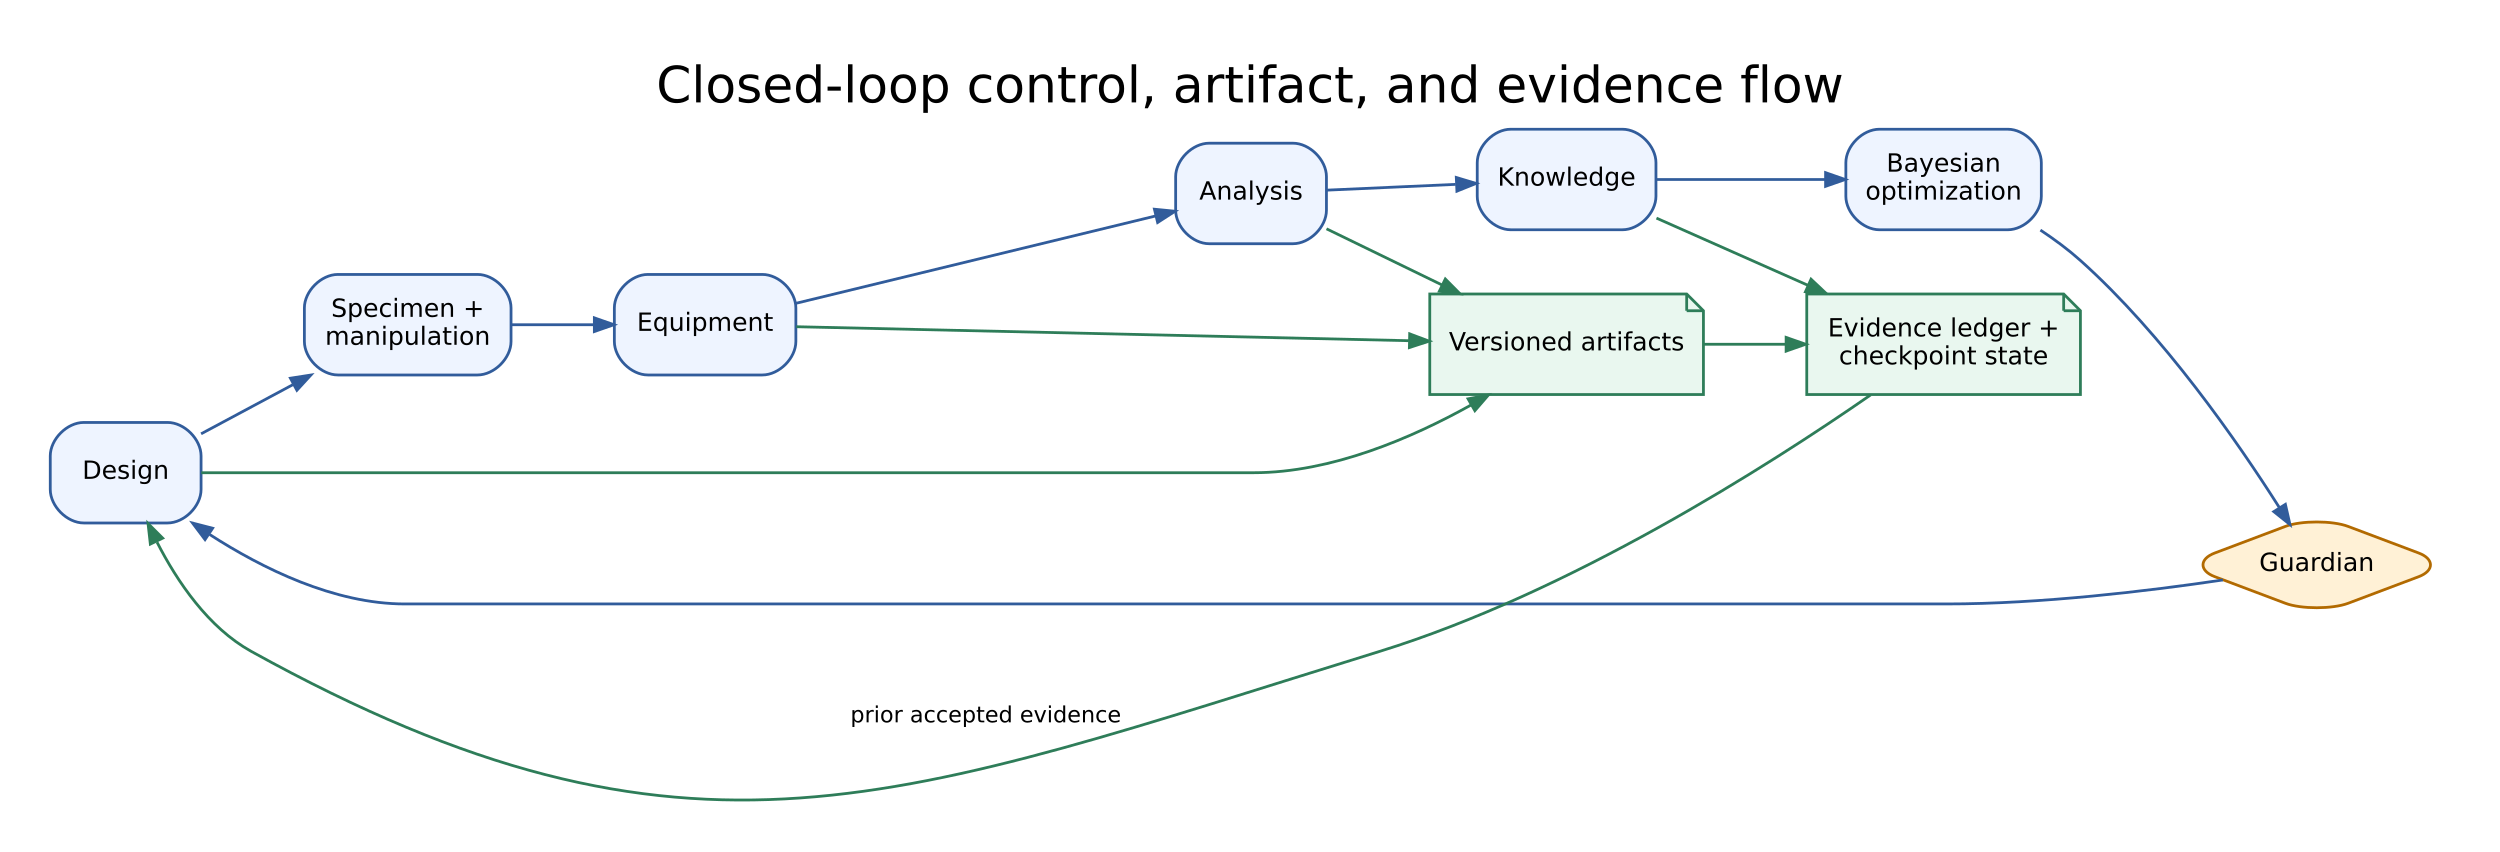
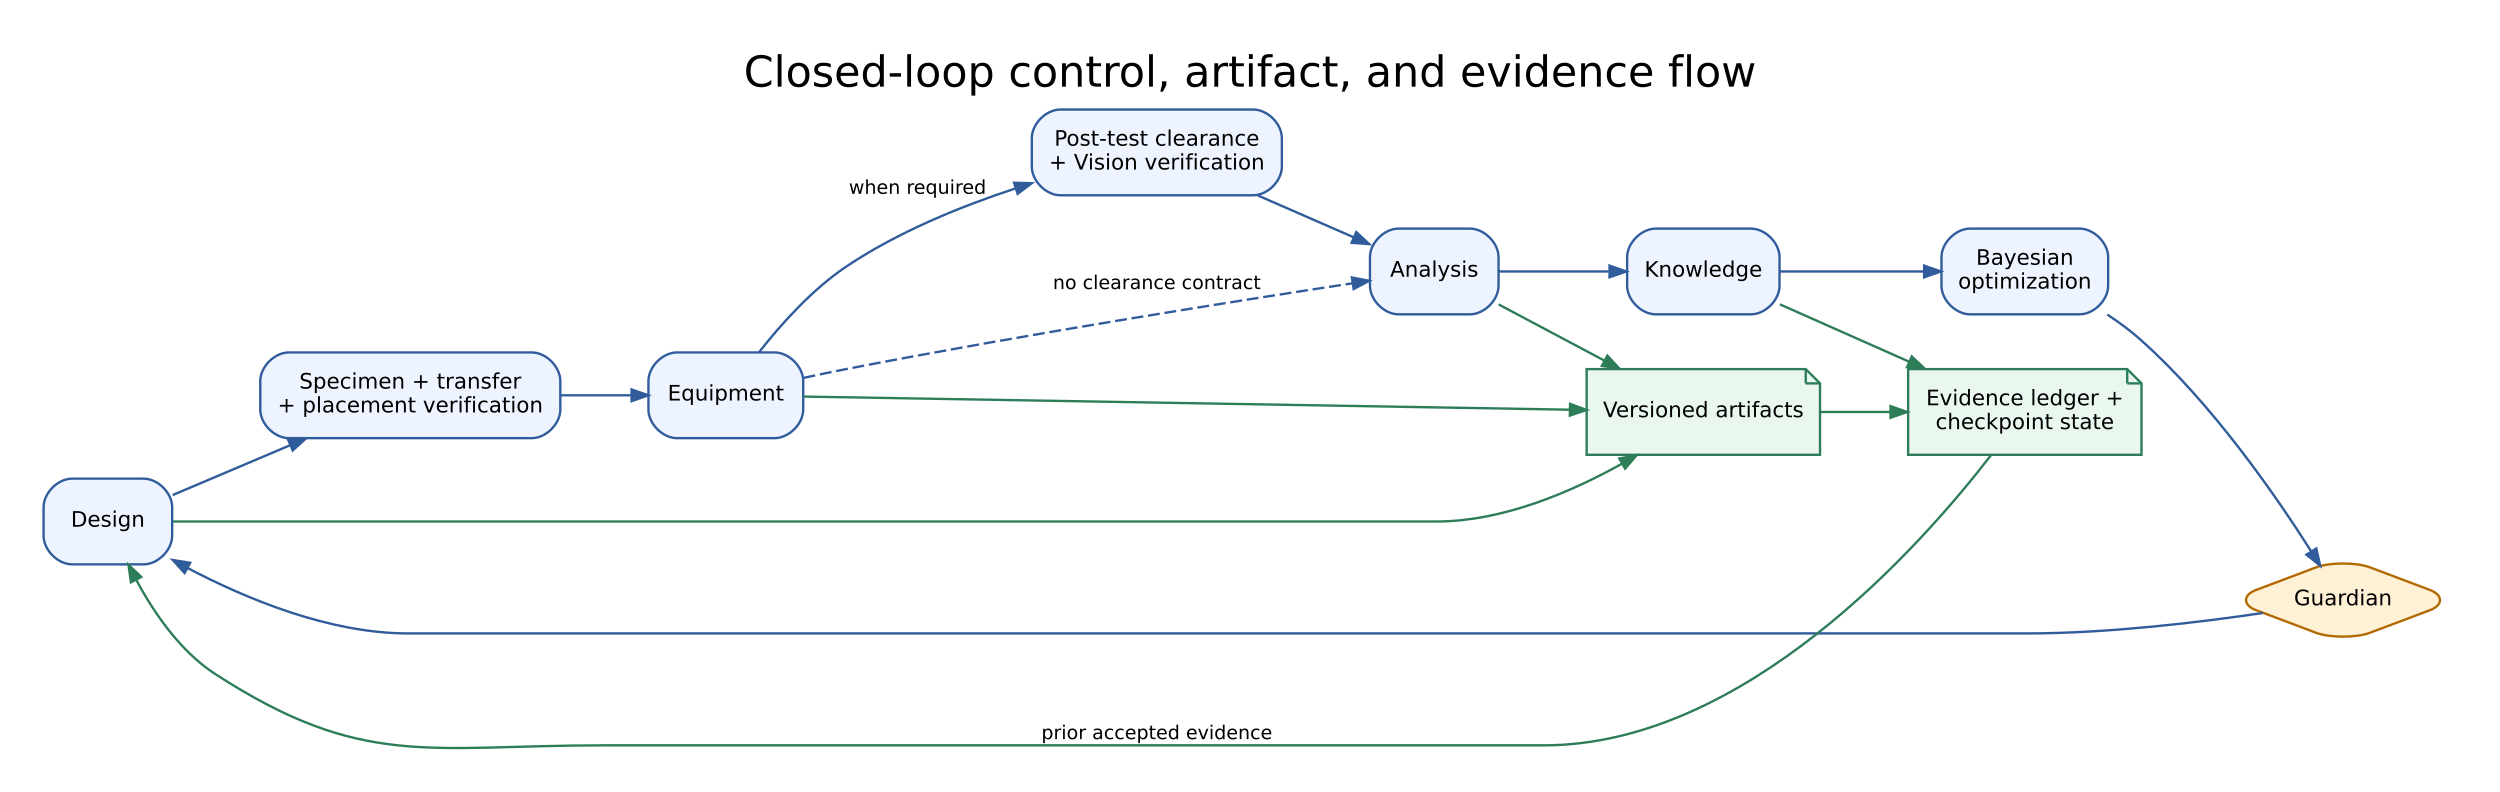
- <svg xmlns="http://www.w3.org/2000/svg" width="895pt" height="305pt" viewBox="0.00 0.00 895.25 304.53">
-   <g id="graph0" class="graph" transform="scale(1 1) rotate(0) translate(18 286.53)">
-     <text text-anchor="middle" x="429.62" y="-250.13" font-family="DejaVu Sans" font-size="18.00">Closed-loop control, artifact, and evidence flow</text>
+ <svg xmlns="http://www.w3.org/2000/svg" width="1049pt" height="332pt" viewBox="0.00 0.00 1049.25 332.27">
+   <g id="graph0" class="graph" transform="scale(1 1) rotate(0) translate(18 314.27)">
+     <text text-anchor="middle" x="506.62" y="-277.87" font-family="DejaVu Sans" font-size="18.00">Closed-loop control, artifact, and evidence flow</text>
    <g id="node1" class="node">
-       <path fill="#eef4ff" stroke="#315c9b" d="M42,-135.53C42,-135.53 12,-135.53 12,-135.53 6,-135.53 0,-129.53 0,-123.53 0,-123.53 0,-111.53 0,-111.53 0,-105.53 6,-99.53 12,-99.53 12,-99.53 42,-99.53 42,-99.53 48,-99.53 54,-105.53 54,-111.53 54,-111.53 54,-123.53 54,-123.53 54,-129.53 48,-135.53 42,-135.53" />
-       <text text-anchor="middle" x="27" y="-115.33" font-family="DejaVu Sans" font-size="9.00">Design</text>
+       <path fill="#eef4ff" stroke="#315c9b" d="M42,-113.27C42,-113.27 12,-113.27 12,-113.27 6,-113.27 0,-107.27 0,-101.27 0,-101.27 0,-89.27 0,-89.27 0,-83.27 6,-77.27 12,-77.27 12,-77.27 42,-77.27 42,-77.27 48,-77.27 54,-83.27 54,-89.27 54,-89.27 54,-101.27 54,-101.27 54,-107.27 48,-113.27 42,-113.27" />
+       <text text-anchor="middle" x="27" y="-93.07" font-family="DejaVu Sans" font-size="9.00">Design</text>
    </g>
    <g id="node2" class="node">
-       <path fill="#eef4ff" stroke="#315c9b" d="M153,-188.53C153,-188.53 103,-188.53 103,-188.53 97,-188.53 91,-182.53 91,-176.53 91,-176.53 91,-164.53 91,-164.53 91,-158.53 97,-152.53 103,-152.53 103,-152.53 153,-152.53 153,-152.53 159,-152.53 165,-158.53 165,-164.53 165,-164.53 165,-176.53 165,-176.53 165,-182.53 159,-188.53 153,-188.53" />
-       <text text-anchor="middle" x="128" y="-173.33" font-family="DejaVu Sans" font-size="9.00">Specimen +</text>
-       <text text-anchor="middle" x="128" y="-163.33" font-family="DejaVu Sans" font-size="9.00">manipulation</text>
+       <path fill="#eef4ff" stroke="#315c9b" d="M205,-166.27C205,-166.27 103,-166.27 103,-166.27 97,-166.27 91,-160.27 91,-154.27 91,-154.27 91,-142.27 91,-142.27 91,-136.27 97,-130.27 103,-130.27 103,-130.27 205,-130.27 205,-130.27 211,-130.27 217,-136.27 217,-142.27 217,-142.27 217,-154.27 217,-154.27 217,-160.27 211,-166.27 205,-166.27" />
+       <text text-anchor="middle" x="154" y="-151.07" font-family="DejaVu Sans" font-size="9.00">Specimen + transfer</text>
+       <text text-anchor="middle" x="154" y="-141.07" font-family="DejaVu Sans" font-size="9.00">+ placement verification</text>
    </g>
    <g id="edge1" class="edge">
-       <path fill="none" stroke="#315c9b" d="M54.01,-131.46C64.07,-136.84 75.81,-143.13 86.9,-149.07" />
-       <polygon fill="#315c9b" stroke="#315c9b" points="86,-151.37 93.33,-152.51 88.32,-147.05 86,-151.37" />
+       <path fill="none" stroke="#315c9b" d="M54.2,-106.38C68.49,-112.44 86.64,-120.14 103.48,-127.28" />
+       <polygon fill="#315c9b" stroke="#315c9b" points="102.7,-129.61 110.1,-130.09 104.62,-125.1 102.7,-129.61" />
+     </g>
+     <g id="node9" class="node">
+       <polygon fill="#e9f7ef" stroke="#2e7d59" points="740,-159.27 648,-159.27 648,-123.27 746,-123.27 746,-153.27 740,-159.27" />
+       <polyline fill="none" stroke="#2e7d59" points="740,-159.27 740,-153.27 " />
+       <polyline fill="none" stroke="#2e7d59" points="746,-153.27 740,-153.27 " />
+       <text text-anchor="middle" x="697" y="-139.07" font-family="DejaVu Sans" font-size="9.00">Versioned artifacts</text>
+     </g>
+     <g id="edge10" class="edge">
+       <path fill="none" stroke="#2e7d59" d="M54.34,-95.27C79.63,-95.27 118.93,-95.27 153,-95.27 153,-95.27 153,-95.27 585,-95.27 612.72,-95.27 641.57,-107.67 662.91,-119.59" />
+       <polygon fill="#2e7d59" stroke="#2e7d59" points="661.71,-121.73 669,-123.09 664.15,-117.48 661.71,-121.73" />
+     </g>
+     <g id="node3" class="node">
+       <path fill="#eef4ff" stroke="#315c9b" d="M307,-166.27C307,-166.27 266,-166.27 266,-166.27 260,-166.27 254,-160.27 254,-154.27 254,-154.27 254,-142.27 254,-142.27 254,-136.27 260,-130.27 266,-130.27 266,-130.27 307,-130.27 307,-130.27 313,-130.27 319,-136.27 319,-142.27 319,-142.27 319,-154.27 319,-154.27 319,-160.27 313,-166.27 307,-166.27" />
+       <text text-anchor="middle" x="286.5" y="-146.07" font-family="DejaVu Sans" font-size="9.00">Equipment</text>
+     </g>
+     <g id="edge2" class="edge">
+       <path fill="none" stroke="#315c9b" d="M217.19,-148.27C227.24,-148.27 237.39,-148.27 246.67,-148.27" />
+       <polygon fill="#315c9b" stroke="#315c9b" points="246.92,-150.72 253.92,-148.27 246.92,-145.82 246.92,-150.72" />
+     </g>
+     <g id="node4" class="node">
+       <path fill="#eef4ff" stroke="#315c9b" d="M508,-268.27C508,-268.27 427,-268.27 427,-268.27 421,-268.27 415,-262.27 415,-256.27 415,-256.27 415,-244.27 415,-244.27 415,-238.27 421,-232.27 427,-232.27 427,-232.27 508,-232.27 508,-232.27 514,-232.27 520,-238.27 520,-244.27 520,-244.27 520,-256.27 520,-256.27 520,-262.27 514,-268.27 508,-268.27" />
+       <text text-anchor="middle" x="467.5" y="-253.07" font-family="DejaVu Sans" font-size="9.00">Post-test clearance</text>
+       <text text-anchor="middle" x="467.5" y="-243.07" font-family="DejaVu Sans" font-size="9.00">+ Vision verification</text>
+     </g>
+     <g id="edge3" class="edge">
+       <path fill="none" stroke="#315c9b" d="M300.47,-166.38C309.57,-177.99 322.65,-192.62 337,-202.27 358.46,-216.7 384.82,-227.49 408.15,-235.15" />
+       <polygon fill="#315c9b" stroke="#315c9b" points="407.55,-237.53 414.96,-237.33 409.04,-232.86 407.55,-237.53" />
+       <text text-anchor="middle" x="367" y="-232.87" font-family="DejaVu Sans" font-size="8.00">when required</text>
+     </g>
+     <g id="node5" class="node">
+       <path fill="#eef4ff" stroke="#315c9b" d="M599,-218.27C599,-218.27 569,-218.27 569,-218.27 563,-218.27 557,-212.27 557,-206.27 557,-206.27 557,-194.27 557,-194.27 557,-188.27 563,-182.27 569,-182.27 569,-182.27 599,-182.27 599,-182.27 605,-182.27 611,-188.27 611,-194.27 611,-194.27 611,-206.27 611,-206.27 611,-212.27 605,-218.27 599,-218.27" />
+       <text text-anchor="middle" x="584" y="-198.07" font-family="DejaVu Sans" font-size="9.00">Analysis</text>
+     </g>
+     <g id="edge5" class="edge">
+       <path fill="none" stroke="#315c9b" stroke-dasharray="5,2" d="M319.14,-155.57C325.06,-156.86 331.21,-158.15 337,-159.27 412.8,-174 502.38,-188.11 549.75,-195.31" />
+       <polygon fill="#315c9b" stroke="#315c9b" points="549.42,-197.74 556.7,-196.36 550.15,-192.89 549.42,-197.74" />
+       <text text-anchor="middle" x="467.5" y="-192.87" font-family="DejaVu Sans" font-size="8.00">no clearance contract</text>
+     </g>
+     <g id="edge11" class="edge">
+       <path fill="none" stroke="#2e7d59" d="M319.21,-147.73C388.5,-146.54 554.11,-143.71 640.86,-142.22" />
+       <polygon fill="#2e7d59" stroke="#2e7d59" points="641.03,-144.67 647.99,-142.1 640.94,-139.77 641.03,-144.67" />
+     </g>
+     <g id="edge4" class="edge">
+       <path fill="none" stroke="#315c9b" d="M509.84,-232.22C523.02,-226.46 537.44,-220.17 549.96,-214.7" />
+       <polygon fill="#315c9b" stroke="#315c9b" points="551.26,-216.81 556.7,-211.76 549.3,-212.32 551.26,-216.81" />
+     </g>
+     <g id="node6" class="node">
+       <path fill="#eef4ff" stroke="#315c9b" d="M717,-218.27C717,-218.27 677,-218.27 677,-218.27 671,-218.27 665,-212.27 665,-206.27 665,-206.27 665,-194.27 665,-194.27 665,-188.27 671,-182.27 677,-182.27 677,-182.27 717,-182.27 717,-182.27 723,-182.27 729,-188.27 729,-194.27 729,-194.27 729,-206.27 729,-206.27 729,-212.27 723,-218.27 717,-218.27" />
+       <text text-anchor="middle" x="697" y="-198.07" font-family="DejaVu Sans" font-size="9.00">Knowledge</text>
+     </g>
+     <g id="edge6" class="edge">
+       <path fill="none" stroke="#315c9b" d="M611.02,-200.27C624.79,-200.27 641.97,-200.27 657.27,-200.27" />
+       <polygon fill="#315c9b" stroke="#315c9b" points="657.6,-202.72 664.6,-200.27 657.6,-197.82 657.6,-202.72" />
+     </g>
+     <g id="edge12" class="edge">
+       <path fill="none" stroke="#2e7d59" d="M611.02,-186.44C624.26,-179.41 640.64,-170.7 655.48,-162.81" />
+       <polygon fill="#2e7d59" stroke="#2e7d59" points="656.7,-164.94 661.73,-159.49 654.4,-160.61 656.7,-164.94" />
+     </g>
+     <g id="node7" class="node">
+       <path fill="#eef4ff" stroke="#315c9b" d="M855,-218.27C855,-218.27 809,-218.27 809,-218.27 803,-218.27 797,-212.27 797,-206.27 797,-206.27 797,-194.27 797,-194.27 797,-188.27 803,-182.27 809,-182.27 809,-182.27 855,-182.27 855,-182.27 861,-182.27 867,-188.27 867,-194.27 867,-194.27 867,-206.27 867,-206.27 867,-212.27 861,-218.27 855,-218.27" />
+       <text text-anchor="middle" x="832" y="-203.07" font-family="DejaVu Sans" font-size="9.00">Bayesian</text>
+       <text text-anchor="middle" x="832" y="-193.07" font-family="DejaVu Sans" font-size="9.00">optimization</text>
+     </g>
+     <g id="edge7" class="edge">
+       <path fill="none" stroke="#315c9b" d="M729.18,-200.27C747.24,-200.27 770.18,-200.27 789.72,-200.27" />
+       <polygon fill="#315c9b" stroke="#315c9b" points="789.74,-202.72 796.74,-200.27 789.74,-197.82 789.74,-202.72" />
+     </g>
+     <g id="node10" class="node">
+       <polygon fill="#e9f7ef" stroke="#2e7d59" points="875,-159.27 783,-159.27 783,-123.27 881,-123.27 881,-153.27 875,-159.27" />
+       <polyline fill="none" stroke="#2e7d59" points="875,-159.27 875,-153.27 " />
+       <polyline fill="none" stroke="#2e7d59" points="881,-153.27 875,-153.27 " />
+       <text text-anchor="middle" x="832" y="-144.07" font-family="DejaVu Sans" font-size="9.00">Evidence ledger +</text>
+       <text text-anchor="middle" x="832" y="-134.07" font-family="DejaVu Sans" font-size="9.00">checkpoint state</text>
+     </g>
+     <g id="edge14" class="edge">
+       <path fill="none" stroke="#2e7d59" d="M729.18,-186.44C745.32,-179.28 765.37,-170.39 783.39,-162.39" />
+       <polygon fill="#2e7d59" stroke="#2e7d59" points="784.53,-164.57 789.93,-159.49 782.54,-160.09 784.53,-164.57" />
    </g>
    <g id="node8" class="node">
-       <polygon fill="#e9f7ef" stroke="#2e7d59" points="586,-181.53 494,-181.53 494,-145.53 592,-145.53 592,-175.53 586,-181.53" />
-       <polyline fill="none" stroke="#2e7d59" points="586,-181.53 586,-175.53 " />
-       <polyline fill="none" stroke="#2e7d59" points="592,-175.53 586,-175.53 " />
-       <text text-anchor="middle" x="543" y="-161.33" font-family="DejaVu Sans" font-size="9.00">Versioned artifacts</text>
+       <path fill="#fff1d6" stroke="#b26a00" d="M954.39,-76.04C954.39,-76.04 929.1,-66.51 929.1,-66.51 923.49,-64.39 923.49,-60.16 929.1,-58.04 929.1,-58.04 954.39,-48.51 954.39,-48.51 960.01,-46.39 971.24,-46.39 976.85,-48.51 976.85,-48.51 1002.14,-58.04 1002.14,-58.04 1007.76,-60.16 1007.76,-64.39 1002.14,-66.51 1002.14,-66.51 976.85,-76.04 976.85,-76.04 971.24,-78.16 960.01,-78.16 954.39,-76.04" />
+       <text text-anchor="middle" x="965.62" y="-60.07" font-family="DejaVu Sans" font-size="9.00">Guardian</text>
    </g>
    <g id="edge8" class="edge">
-       <path fill="none" stroke="#2e7d59" d="M54.06,-117.53C74.02,-117.53 102.25,-117.53 127,-117.53 127,-117.53 127,-117.53 431,-117.53 458.72,-117.53 487.57,-129.93 508.91,-141.85" />
-       <polygon fill="#2e7d59" stroke="#2e7d59" points="507.71,-143.99 515,-145.35 510.15,-139.74 507.71,-143.99" />
-     </g>
-     <g id="node3" class="node">
-       <path fill="#eef4ff" stroke="#315c9b" d="M255,-188.53C255,-188.53 214,-188.53 214,-188.53 208,-188.53 202,-182.53 202,-176.53 202,-176.53 202,-164.53 202,-164.53 202,-158.53 208,-152.53 214,-152.53 214,-152.53 255,-152.53 255,-152.53 261,-152.53 267,-158.53 267,-164.53 267,-164.53 267,-176.53 267,-176.53 267,-182.53 261,-188.53 255,-188.53" />
-       <text text-anchor="middle" x="234.5" y="-168.33" font-family="DejaVu Sans" font-size="9.00">Equipment</text>
-     </g>
-     <g id="edge2" class="edge">
-       <path fill="none" stroke="#315c9b" d="M165.26,-170.53C174.74,-170.53 185.01,-170.53 194.63,-170.53" />
-       <polygon fill="#315c9b" stroke="#315c9b" points="194.84,-172.98 201.84,-170.53 194.84,-168.08 194.84,-172.98" />
-     </g>
-     <g id="node4" class="node">
-       <path fill="#eef4ff" stroke="#315c9b" d="M445,-235.53C445,-235.53 415,-235.53 415,-235.53 409,-235.53 403,-229.53 403,-223.53 403,-223.53 403,-211.53 403,-211.53 403,-205.53 409,-199.53 415,-199.53 415,-199.53 445,-199.53 445,-199.53 451,-199.53 457,-205.53 457,-211.53 457,-211.53 457,-223.53 457,-223.53 457,-229.53 451,-235.53 445,-235.53" />
-       <text text-anchor="middle" x="430" y="-215.33" font-family="DejaVu Sans" font-size="9.00">Analysis</text>
-     </g>
-     <g id="edge3" class="edge">
-       <path fill="none" stroke="#315c9b" d="M267.02,-178.19C302.46,-186.8 359.76,-200.72 395.85,-209.48" />
-       <polygon fill="#315c9b" stroke="#315c9b" points="395.4,-211.89 402.78,-211.16 396.55,-207.13 395.4,-211.89" />
+       <path fill="none" stroke="#315c9b" d="M866.67,-182.16C871.7,-178.83 876.65,-175.17 881,-171.27 910.73,-144.67 937.31,-106.3 952.17,-82.89" />
+       <polygon fill="#315c9b" stroke="#315c9b" points="954.4,-83.94 956.04,-76.71 950.25,-81.34 954.4,-83.94" />
    </g>
    <g id="edge9" class="edge">
-       <path fill="none" stroke="#2e7d59" d="M267.15,-169.81C318.91,-168.63 422.35,-166.27 486.52,-164.8" />
-       <polygon fill="#2e7d59" stroke="#2e7d59" points="486.81,-167.25 493.76,-164.64 486.7,-162.35 486.81,-167.25" />
-     </g>
-     <g id="node5" class="node">
-       <path fill="#eef4ff" stroke="#315c9b" d="M563,-240.53C563,-240.53 523,-240.53 523,-240.53 517,-240.53 511,-234.53 511,-228.53 511,-228.53 511,-216.53 511,-216.53 511,-210.53 517,-204.53 523,-204.53 523,-204.53 563,-204.53 563,-204.53 569,-204.53 575,-210.53 575,-216.53 575,-216.53 575,-228.53 575,-228.53 575,-234.53 569,-240.53 563,-240.53" />
-       <text text-anchor="middle" x="543" y="-220.33" font-family="DejaVu Sans" font-size="9.00">Knowledge</text>
-     </g>
-     <g id="edge4" class="edge">
-       <path fill="none" stroke="#315c9b" d="M457.02,-218.71C470.79,-219.33 487.97,-220.1 503.27,-220.79" />
-       <polygon fill="#315c9b" stroke="#315c9b" points="503.5,-223.25 510.6,-221.12 503.72,-218.36 503.5,-223.25" />
-     </g>
-     <g id="edge10" class="edge">
-       <path fill="none" stroke="#2e7d59" d="M457.02,-204.87C469.36,-198.87 484.43,-191.54 498.44,-184.73" />
-       <polygon fill="#2e7d59" stroke="#2e7d59" points="499.57,-186.9 504.79,-181.64 497.42,-182.5 499.57,-186.9" />
-     </g>
-     <g id="node6" class="node">
-       <path fill="#eef4ff" stroke="#315c9b" d="M701,-240.53C701,-240.53 655,-240.53 655,-240.53 649,-240.53 643,-234.53 643,-228.53 643,-228.53 643,-216.53 643,-216.53 643,-210.53 649,-204.53 655,-204.53 655,-204.53 701,-204.53 701,-204.53 707,-204.53 713,-210.53 713,-216.53 713,-216.53 713,-228.53 713,-228.53 713,-234.53 707,-240.53 701,-240.53" />
-       <text text-anchor="middle" x="678" y="-225.33" font-family="DejaVu Sans" font-size="9.00">Bayesian</text>
-       <text text-anchor="middle" x="678" y="-215.33" font-family="DejaVu Sans" font-size="9.00">optimization</text>
-     </g>
-     <g id="edge5" class="edge">
-       <path fill="none" stroke="#315c9b" d="M575.18,-222.53C593.24,-222.53 616.18,-222.53 635.72,-222.53" />
-       <polygon fill="#315c9b" stroke="#315c9b" points="635.74,-224.98 642.74,-222.53 635.74,-220.08 635.74,-224.98" />
-     </g>
-     <g id="node9" class="node">
-       <polygon fill="#e9f7ef" stroke="#2e7d59" points="721,-181.53 629,-181.53 629,-145.53 727,-145.53 727,-175.53 721,-181.53" />
-       <polyline fill="none" stroke="#2e7d59" points="721,-181.53 721,-175.53 " />
-       <polyline fill="none" stroke="#2e7d59" points="727,-175.53 721,-175.53 " />
-       <text text-anchor="middle" x="678" y="-166.33" font-family="DejaVu Sans" font-size="9.00">Evidence ledger +</text>
-       <text text-anchor="middle" x="678" y="-156.33" font-family="DejaVu Sans" font-size="9.00">checkpoint state</text>
-     </g>
-     <g id="edge12" class="edge">
-       <path fill="none" stroke="#2e7d59" d="M575.18,-208.7C591.32,-201.54 611.37,-192.65 629.39,-184.65" />
-       <polygon fill="#2e7d59" stroke="#2e7d59" points="630.53,-186.83 635.93,-181.75 628.54,-182.35 630.53,-186.83" />
-     </g>
-     <g id="node7" class="node">
-       <path fill="#fff1d6" stroke="#b26a00" d="M800.39,-98.3C800.39,-98.3 775.1,-88.77 775.1,-88.77 769.49,-86.65 769.49,-82.42 775.1,-80.3 775.1,-80.3 800.39,-70.77 800.39,-70.77 806.01,-68.65 817.24,-68.65 822.85,-70.77 822.85,-70.77 848.14,-80.3 848.14,-80.3 853.76,-82.42 853.76,-86.65 848.14,-88.77 848.14,-88.77 822.85,-98.3 822.85,-98.3 817.24,-100.42 806.01,-100.42 800.39,-98.3" />
-       <text text-anchor="middle" x="811.62" y="-82.33" font-family="DejaVu Sans" font-size="9.00">Guardian</text>
-     </g>
-     <g id="edge6" class="edge">
-       <path fill="none" stroke="#315c9b" d="M712.67,-204.42C717.7,-201.09 722.65,-197.43 727,-193.53 756.73,-166.93 783.31,-128.56 798.17,-105.15" />
-       <polygon fill="#315c9b" stroke="#315c9b" points="800.4,-106.2 802.04,-98.97 796.25,-103.6 800.4,-106.2" />
-     </g>
-     <g id="edge7" class="edge">
-       <path fill="none" stroke="#315c9b" d="M778,-79.12C751.43,-75.18 712.9,-70.53 679,-70.53 127,-70.53 127,-70.53 127,-70.53 101.7,-70.53 75.97,-83.21 57.09,-95.4" />
-       <polygon fill="#315c9b" stroke="#315c9b" points="55.42,-93.57 50.96,-99.5 58.14,-97.65 55.42,-93.57" />
-     </g>
-     <g id="edge11" class="edge">
-       <path fill="none" stroke="#2e7d59" d="M592.02,-163.53C601.6,-163.53 611.73,-163.53 621.54,-163.53" />
-       <polygon fill="#2e7d59" stroke="#2e7d59" points="621.61,-165.98 628.61,-163.53 621.61,-161.08 621.61,-165.98" />
+       <path fill="none" stroke="#315c9b" d="M932,-56.86C905.43,-52.92 866.9,-48.27 833,-48.27 153,-48.27 153,-48.27 153,-48.27 120.01,-48.27 85.08,-62.79 60.55,-75.69" />
+       <polygon fill="#315c9b" stroke="#315c9b" points="59.23,-73.62 54.24,-79.1 61.56,-77.93 59.23,-73.62" />
    </g>
    <g id="edge13" class="edge">
-       <path fill="none" stroke="#2e7d59" d="M651.85,-145.37C615.2,-119.96 544.03,-74.55 476,-53.53 304.45,-0.53 229.11,33.39 72,-53.53 56.59,-62.06 45.45,-78.55 38.23,-92.65" />
-       <polygon fill="#2e7d59" stroke="#2e7d59" points="35.84,-91.97 35.01,-99.34 40.26,-94.1 35.84,-91.97" />
-       <text text-anchor="middle" x="335" y="-28.13" font-family="DejaVu Sans" font-size="8.00">prior accepted evidence</text>
+       <path fill="none" stroke="#2e7d59" d="M746.02,-141.27C755.6,-141.27 765.73,-141.27 775.54,-141.27" />
+       <polygon fill="#2e7d59" stroke="#2e7d59" points="775.61,-143.72 782.61,-141.27 775.61,-138.82 775.61,-143.72" />
+     </g>
+     <g id="edge15" class="edge">
+       <path fill="none" stroke="#2e7d59" d="M817.91,-123.26C788.77,-85.45 714.41,-1.27 630,-1.27 235,-1.27 235,-1.27 235,-1.27 161.34,-1.27 133.81,8.8 72,-31.27 57.42,-40.73 46.36,-56.89 38.98,-70.61" />
+       <polygon fill="#2e7d59" stroke="#2e7d59" points="36.67,-69.75 35.66,-77.1 41.03,-71.99 36.67,-69.75" />
+       <text text-anchor="middle" x="467.5" y="-3.87" font-family="DejaVu Sans" font-size="8.00">prior accepted evidence</text>
    </g>
  </g>
</svg>
